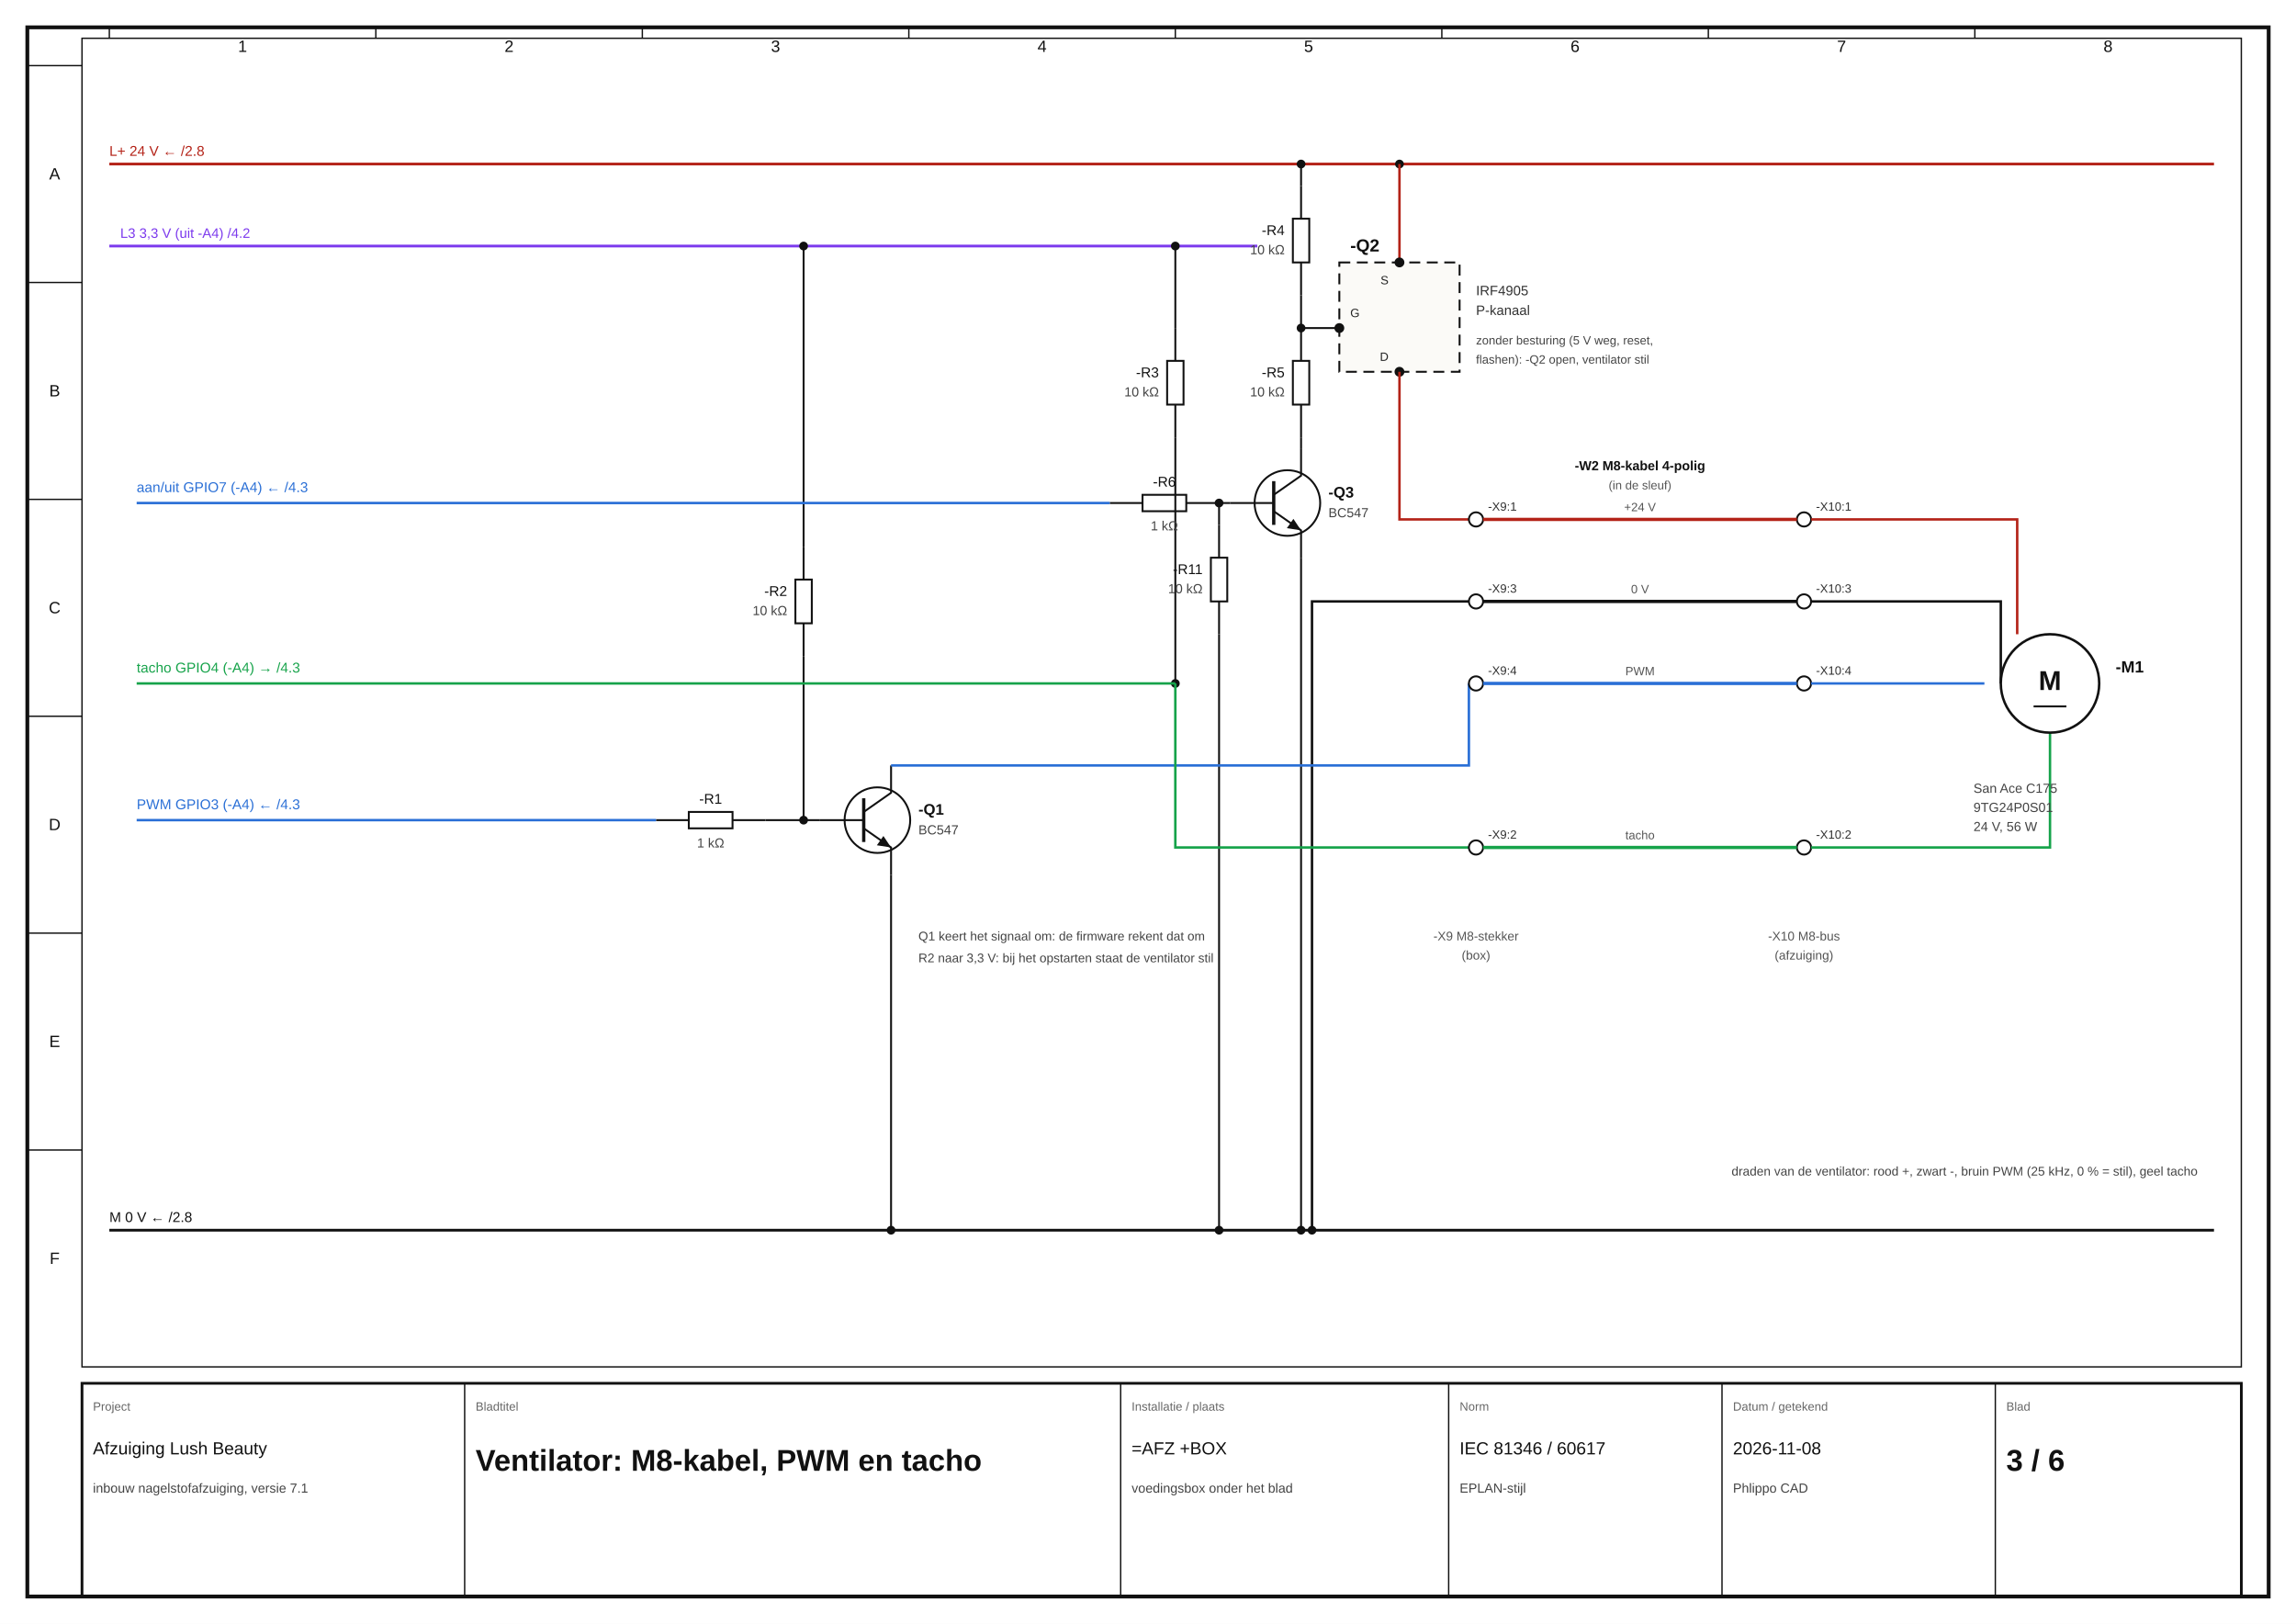
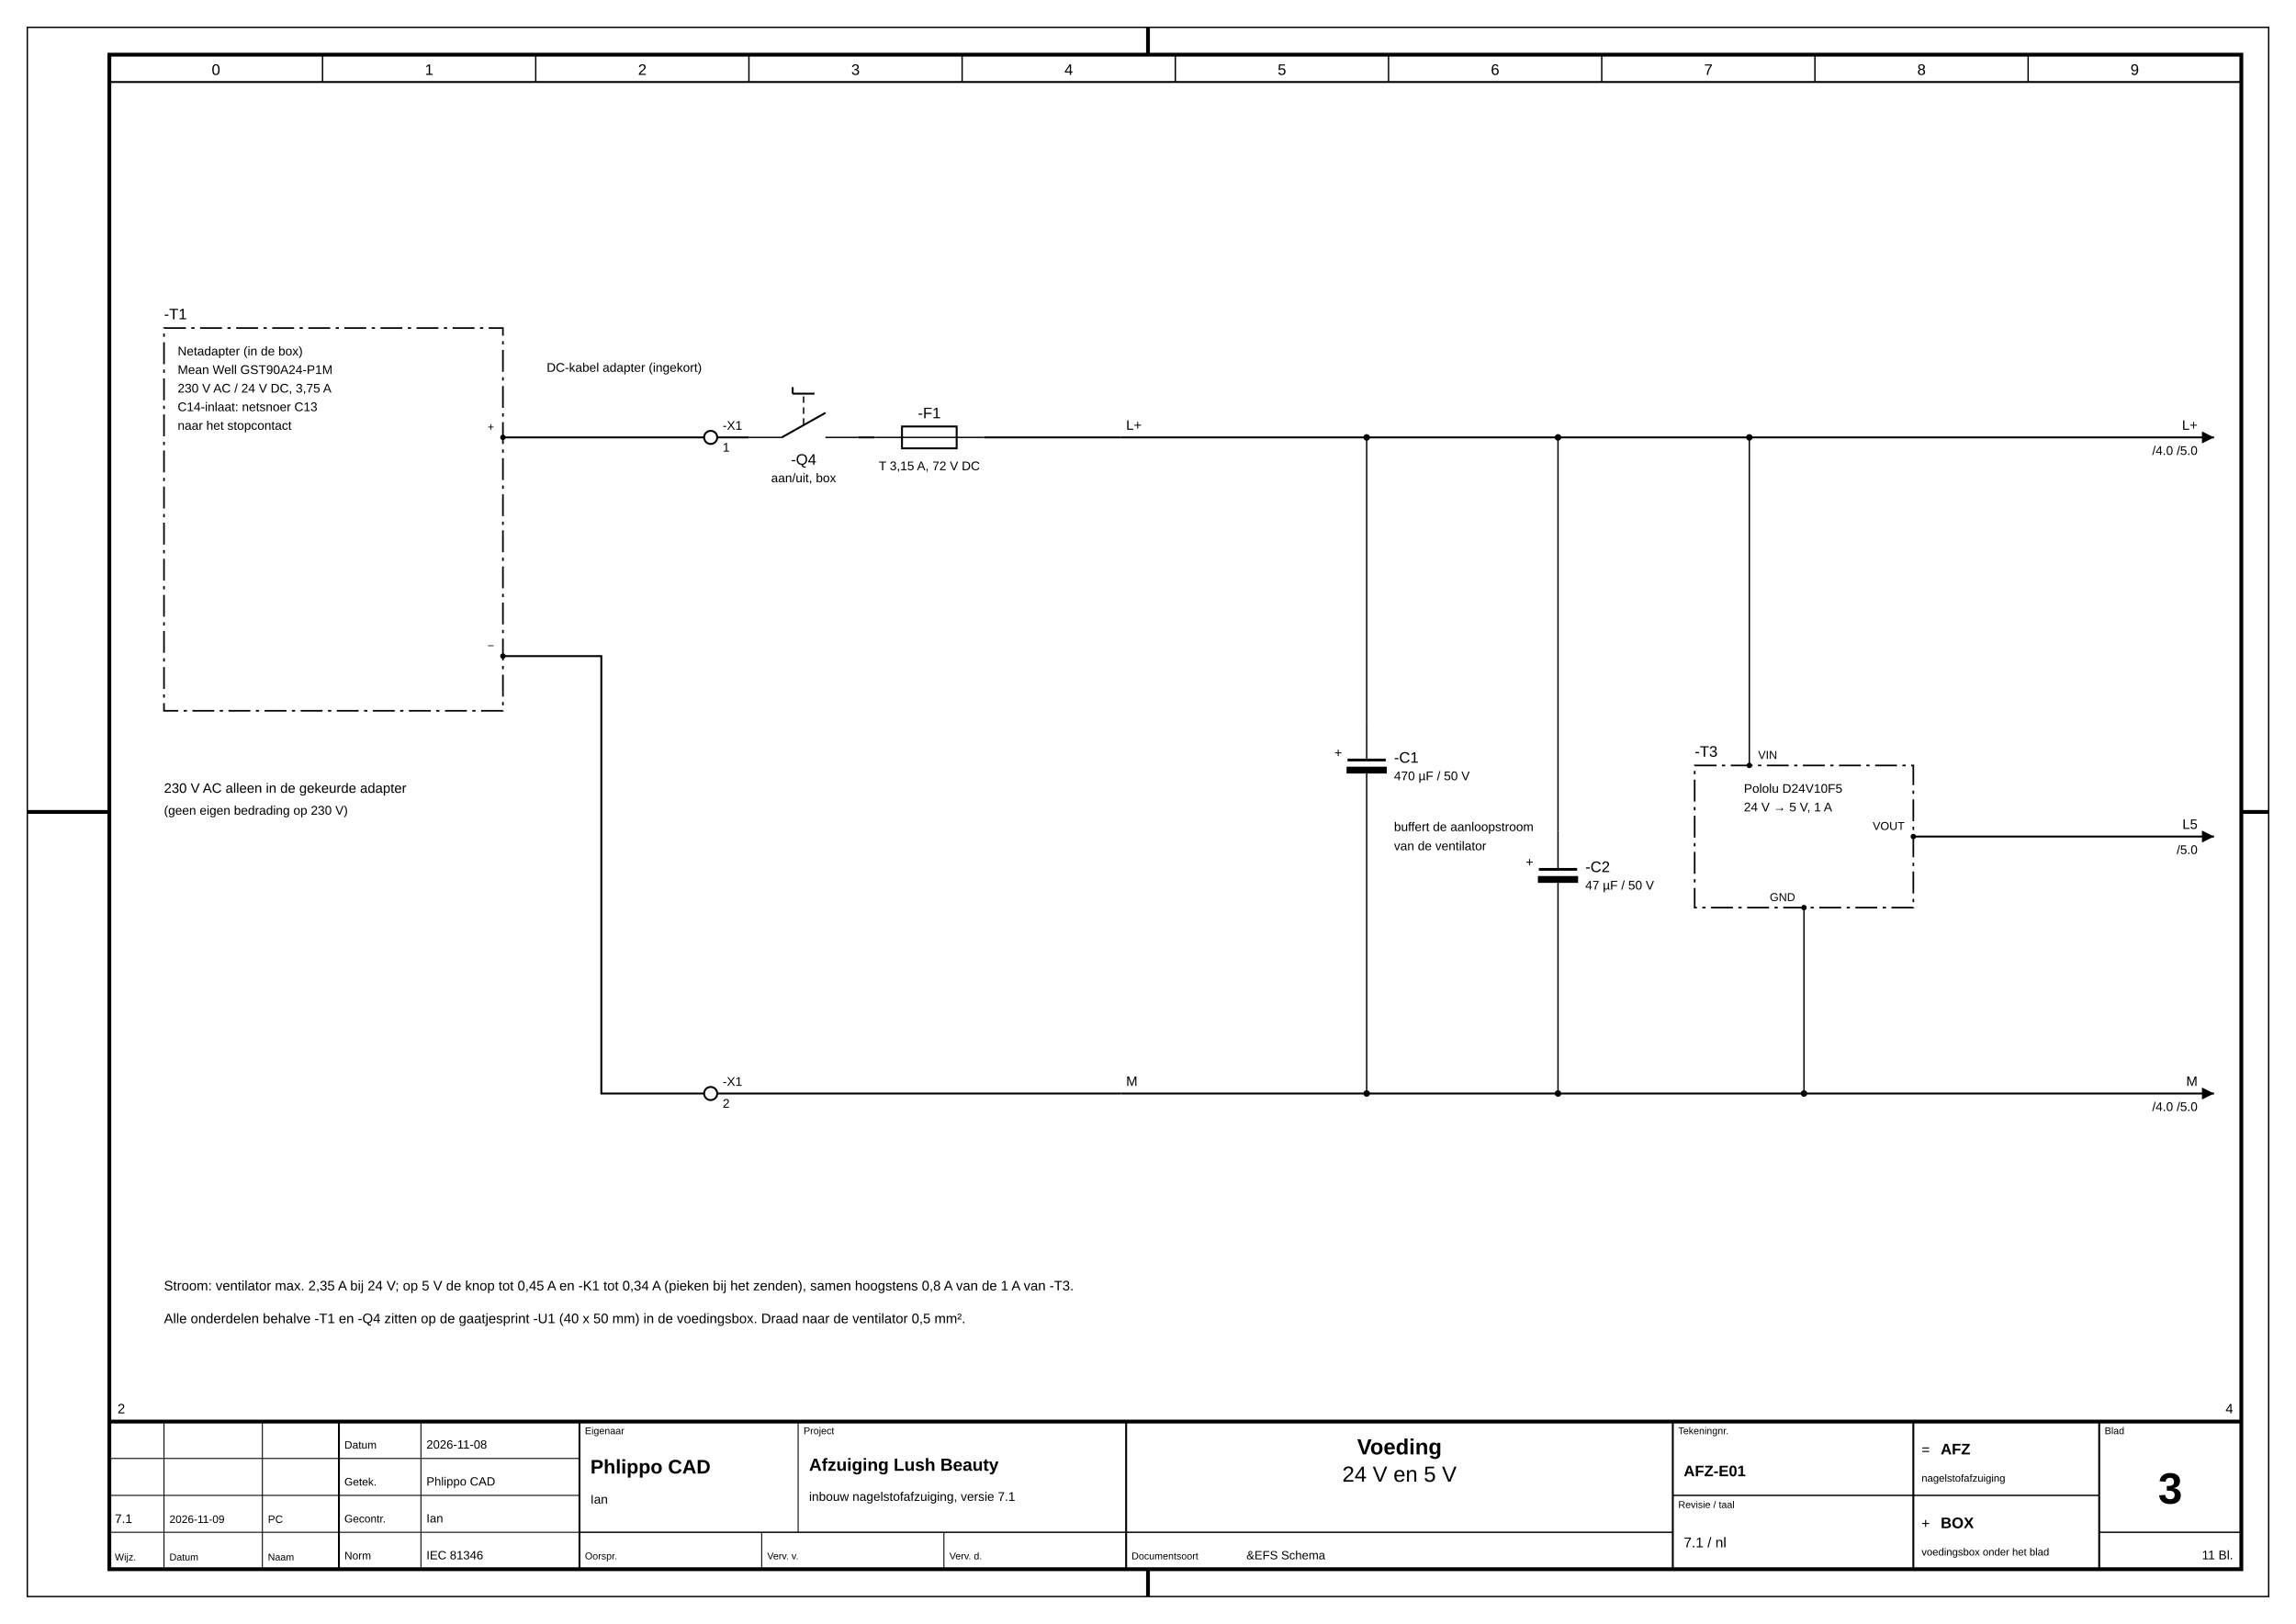
<svg xmlns="http://www.w3.org/2000/svg" viewBox="0 0 420 297" width="420mm" height="297mm" font-family="Arial, Helvetica, sans-serif">
  <rect width="420" height="297" fill="#fff" />
-   <rect x="5" y="5" width="410" height="287" fill="none" stroke="#111" stroke-width="0.7" />
-   <rect x="15" y="7" width="395" height="243" fill="none" stroke="#111" stroke-width="0.25" />
-   <polyline points="20,5 20,7" fill="none" stroke="#111" stroke-width="0.25" />
-   <text x="44.375" y="9.5" font-size="3" text-anchor="middle" fill="#111">1</text>
-   <polyline points="68.75,5 68.75,7" fill="none" stroke="#111" stroke-width="0.25" />
-   <text x="93.125" y="9.5" font-size="3" text-anchor="middle" fill="#111">2</text>
-   <polyline points="117.5,5 117.5,7" fill="none" stroke="#111" stroke-width="0.25" />
-   <text x="141.875" y="9.5" font-size="3" text-anchor="middle" fill="#111">3</text>
-   <polyline points="166.25,5 166.25,7" fill="none" stroke="#111" stroke-width="0.25" />
-   <text x="190.625" y="9.5" font-size="3" text-anchor="middle" fill="#111">4</text>
-   <polyline points="215,5 215,7" fill="none" stroke="#111" stroke-width="0.25" />
-   <text x="239.375" y="9.5" font-size="3" text-anchor="middle" fill="#111">5</text>
-   <polyline points="263.75,5 263.75,7" fill="none" stroke="#111" stroke-width="0.25" />
-   <text x="288.125" y="9.5" font-size="3" text-anchor="middle" fill="#111">6</text>
-   <polyline points="312.5,5 312.5,7" fill="none" stroke="#111" stroke-width="0.25" />
-   <text x="336.875" y="9.5" font-size="3" text-anchor="middle" fill="#111">7</text>
-   <polyline points="361.25,5 361.25,7" fill="none" stroke="#111" stroke-width="0.25" />
-   <text x="385.625" y="9.5" font-size="3" text-anchor="middle" fill="#111">8</text>
-   <polyline points="5,12 15,12" fill="none" stroke="#111" stroke-width="0.25" />
-   <text x="10" y="32.833" font-size="3" text-anchor="middle" fill="#111">A</text>
-   <polyline points="5,51.667 15,51.667" fill="none" stroke="#111" stroke-width="0.25" />
-   <text x="10" y="72.5" font-size="3" text-anchor="middle" fill="#111">B</text>
-   <polyline points="5,91.333 15,91.333" fill="none" stroke="#111" stroke-width="0.25" />
-   <text x="10" y="112.167" font-size="3" text-anchor="middle" fill="#111">C</text>
-   <polyline points="5,131 15,131" fill="none" stroke="#111" stroke-width="0.25" />
-   <text x="10" y="151.833" font-size="3" text-anchor="middle" fill="#111">D</text>
-   <polyline points="5,170.667 15,170.667" fill="none" stroke="#111" stroke-width="0.25" />
-   <text x="10" y="191.5" font-size="3" text-anchor="middle" fill="#111">E</text>
-   <polyline points="5,210.333 15,210.333" fill="none" stroke="#111" stroke-width="0.25" />
-   <text x="10" y="231.167" font-size="3" text-anchor="middle" fill="#111">F</text>
-   <rect x="15" y="253" width="395" height="39" fill="none" stroke="#111" stroke-width="0.5" />
-   <polyline points="15,253 15,292" fill="none" stroke="#111" stroke-width="0.25" />
-   <text x="17" y="258" font-size="2.2" text-anchor="start" fill="#666">Project</text>
-   <text x="17" y="266" font-size="3.2" text-anchor="start" fill="#111">Afzuiging Lush Beauty</text>
-   <text x="17" y="273" font-size="2.4" text-anchor="start" fill="#444">inbouw nagelstofafzuiging, versie 7.1</text>
-   <polyline points="85,253 85,292" fill="none" stroke="#111" stroke-width="0.25" />
-   <text x="87" y="258" font-size="2.2" text-anchor="start" fill="#666">Bladtitel</text>
-   <text x="87" y="269" font-size="5.5" text-anchor="start" fill="#111" font-weight="700">Ventilator: M8-kabel, PWM en tacho</text>
-   <polyline points="205,253 205,292" fill="none" stroke="#111" stroke-width="0.25" />
-   <text x="207" y="258" font-size="2.2" text-anchor="start" fill="#666">Installatie / plaats</text>
-   <text x="207" y="266" font-size="3.2" text-anchor="start" fill="#111">=AFZ +BOX</text>
-   <text x="207" y="273" font-size="2.4" text-anchor="start" fill="#444">voedingsbox onder het blad</text>
-   <polyline points="265,253 265,292" fill="none" stroke="#111" stroke-width="0.25" />
-   <text x="267" y="258" font-size="2.2" text-anchor="start" fill="#666">Norm</text>
-   <text x="267" y="266" font-size="3.2" text-anchor="start" fill="#111">IEC 81346 / 60617</text>
-   <text x="267" y="273" font-size="2.4" text-anchor="start" fill="#444">EPLAN-stijl</text>
-   <polyline points="315,253 315,292" fill="none" stroke="#111" stroke-width="0.25" />
-   <text x="317" y="258" font-size="2.2" text-anchor="start" fill="#666">Datum / getekend</text>
-   <text x="317" y="266" font-size="3.2" text-anchor="start" fill="#111">2026-11-08</text>
-   <text x="317" y="273" font-size="2.4" text-anchor="start" fill="#444">Phlippo CAD</text>
-   <polyline points="365,253 365,292" fill="none" stroke="#111" stroke-width="0.25" />
-   <text x="367" y="258" font-size="2.2" text-anchor="start" fill="#666">Blad</text>
-   <text x="367" y="269" font-size="5.5" text-anchor="start" fill="#111" font-weight="700">3 / 6</text>
-   <polyline points="20,30 405,30" fill="none" stroke="#b42318" stroke-width="0.5" />
-   <text x="20" y="28.5" font-size="2.6" text-anchor="start" fill="#b42318">L+ 24 V  ← /2.8</text>
-   <polyline points="20,225 405,225" fill="none" stroke="#111" stroke-width="0.5" />
-   <text x="20" y="223.5" font-size="2.6" text-anchor="start" fill="#111">M 0 V  ← /2.8</text>
-   <polyline points="20,45 230,45" fill="none" stroke="#7c3aed" stroke-width="0.5" />
-   <text x="22" y="43.5" font-size="2.5" text-anchor="start" fill="#7c3aed">L3 3,3 V (uit -A4) /4.2</text>
-   <circle cx="160.5" cy="150" r="6" fill="none" stroke="#111" stroke-width="0.35" />
-   <polyline points="150,150 158,150" fill="none" stroke="#111" stroke-width="0.35" />
-   <polyline points="158,146 158,154" fill="none" stroke="#111" stroke-width="0.6" />
-   <polyline points="158,148.5 163,145 163,140" fill="none" stroke="#111" stroke-width="0.35" />
-   <polyline points="158,151.5 163,155 163,160" fill="none" stroke="#111" stroke-width="0.35" />
-   <polygon points="163,155 160.4,154.6 161.6,152.9" fill="#111" />
-   <text x="168" y="149" font-size="2.8" text-anchor="start" fill="#111" font-weight="700">-Q1</text>
-   <text x="168" y="152.6" font-size="2.4" text-anchor="start" fill="#444">BC547</text>
-   <polyline points="163,160 163,225" fill="none" stroke="#111" stroke-width="0.35" />
-   <circle cx="163" cy="225" r="0.8" fill="#111" />
-   <polyline points="120,150 126,150" fill="none" stroke="#111" stroke-width="0.35" />
-   <rect x="126" y="148.5" width="8" height="3" fill="none" stroke="#111" stroke-width="0.35" />
-   <polyline points="134,150 140,150" fill="none" stroke="#111" stroke-width="0.35" />
-   <text x="130" y="147" font-size="2.6" text-anchor="middle" fill="#111">-R1</text>
-   <text x="130" y="155" font-size="2.4" text-anchor="middle" fill="#444">1 kΩ</text>
-   <polyline points="140,150 150,150" fill="none" stroke="#111" stroke-width="0.35" />
-   <polyline points="120,150 25,150" fill="none" stroke="#2a6fd6" stroke-width="0.45" />
-   <text x="25" y="148" font-size="2.6" text-anchor="start" fill="#2a6fd6">PWM  GPIO3 (-A4) ← /4.3</text>
-   <circle cx="147" cy="150" r="0.8" fill="#111" />
-   <polyline points="147,150 147,120" fill="none" stroke="#111" stroke-width="0.35" />
-   <polyline points="147,100 147,106" fill="none" stroke="#111" stroke-width="0.35" />
-   <rect x="145.5" y="106" width="3" height="8" fill="none" stroke="#111" stroke-width="0.35" />
-   <polyline points="147,114 147,120" fill="none" stroke="#111" stroke-width="0.35" />
-   <text x="144" y="109" font-size="2.6" text-anchor="end" fill="#111">-R2</text>
-   <text x="144" y="112.5" font-size="2.4" text-anchor="end" fill="#444">10 kΩ</text>
-   <polyline points="147,100 147,45" fill="none" stroke="#111" stroke-width="0.35" />
-   <circle cx="147" cy="45" r="0.8" fill="#111" />
-   <text x="168" y="172" font-size="2.3" text-anchor="start" fill="#444">Q1 keert het signaal om: de firmware rekent dat om</text>
-   <text x="168" y="176" font-size="2.3" text-anchor="start" fill="#444">R2 naar 3,3 V: bij het opstarten staat de ventilator stil</text>
-   <circle cx="215" cy="45" r="0.8" fill="#111" />
-   <polyline points="215,45 215,60" fill="none" stroke="#111" stroke-width="0.35" />
-   <polyline points="215,60 215,66" fill="none" stroke="#111" stroke-width="0.35" />
-   <rect x="213.5" y="66" width="3" height="8" fill="none" stroke="#111" stroke-width="0.35" />
-   <polyline points="215,74 215,80" fill="none" stroke="#111" stroke-width="0.35" />
-   <text x="212" y="69" font-size="2.6" text-anchor="end" fill="#111">-R3</text>
-   <text x="212" y="72.5" font-size="2.4" text-anchor="end" fill="#444">10 kΩ</text>
-   <polyline points="215,80 215,125" fill="none" stroke="#111" stroke-width="0.35" />
-   <circle cx="215" cy="125" r="0.8" fill="#111" />
-   <polyline points="215,125 25,125" fill="none" stroke="#16a34a" stroke-width="0.45" />
-   <text x="25" y="123" font-size="2.6" text-anchor="start" fill="#16a34a">tacho  GPIO4 (-A4) → /4.3</text>
-   <circle cx="256" cy="30" r="0.8" fill="#111" />
-   <polyline points="256,30 256,48" fill="none" stroke="#b42318" stroke-width="0.45" />
-   <rect x="245" y="48" width="22" height="20" fill="#fbfaf7" stroke="#111" stroke-width="0.35" stroke-dasharray="2 1.2" />
-   <text x="247" y="46" font-size="3.2" text-anchor="start" fill="#111" font-weight="700">-Q2</text>
-   <circle cx="256" cy="48" r="0.9" fill="#111" />
-   <text x="254" y="52" font-size="2.2" text-anchor="end" fill="#222">S</text>
-   <circle cx="256" cy="68" r="0.9" fill="#111" />
-   <text x="254" y="66" font-size="2.2" text-anchor="end" fill="#222">D</text>
-   <circle cx="245" cy="60" r="0.9" fill="#111" />
-   <text x="247" y="58" font-size="2.2" text-anchor="start" fill="#222">G</text>
-   <text x="270" y="54" font-size="2.5" text-anchor="start" fill="#333">IRF4905</text>
-   <text x="270" y="57.6" font-size="2.5" text-anchor="start" fill="#333">P-kanaal</text>
-   <polyline points="256,68 256,95 268.7,95" fill="none" stroke="#b42318" stroke-width="0.45" />
-   <circle cx="238" cy="30" r="0.8" fill="#111" />
-   <polyline points="238,30 238,34" fill="none" stroke="#111" stroke-width="0.35" />
-   <polyline points="238,34 238,40" fill="none" stroke="#111" stroke-width="0.35" />
-   <rect x="236.5" y="40" width="3" height="8" fill="none" stroke="#111" stroke-width="0.35" />
-   <polyline points="238,48 238,54" fill="none" stroke="#111" stroke-width="0.35" />
-   <text x="235" y="43" font-size="2.6" text-anchor="end" fill="#111">-R4</text>
-   <text x="235" y="46.5" font-size="2.4" text-anchor="end" fill="#444">10 kΩ</text>
-   <polyline points="238,54 238,60 245,60" fill="none" stroke="#111" stroke-width="0.35" />
-   <circle cx="238" cy="60" r="0.8" fill="#111" />
-   <polyline points="238,60 238,66" fill="none" stroke="#111" stroke-width="0.35" />
-   <rect x="236.5" y="66" width="3" height="8" fill="none" stroke="#111" stroke-width="0.35" />
-   <polyline points="238,74 238,80" fill="none" stroke="#111" stroke-width="0.35" />
-   <text x="235" y="69" font-size="2.6" text-anchor="end" fill="#111">-R5</text>
-   <text x="235" y="72.5" font-size="2.4" text-anchor="end" fill="#444">10 kΩ</text>
-   <polyline points="238,80 238,82" fill="none" stroke="#111" stroke-width="0.35" />
-   <circle cx="235.5" cy="92" r="6" fill="none" stroke="#111" stroke-width="0.35" />
-   <polyline points="225,92 233,92" fill="none" stroke="#111" stroke-width="0.35" />
-   <polyline points="233,88 233,96" fill="none" stroke="#111" stroke-width="0.6" />
-   <polyline points="233,90.5 238,87 238,82" fill="none" stroke="#111" stroke-width="0.35" />
-   <polyline points="233,93.5 238,97 238,102" fill="none" stroke="#111" stroke-width="0.35" />
-   <polygon points="238,97 235.4,96.6 236.6,94.9" fill="#111" />
-   <text x="243" y="91" font-size="2.8" text-anchor="start" fill="#111" font-weight="700">-Q3</text>
-   <text x="243" y="94.6" font-size="2.4" text-anchor="start" fill="#444">BC547</text>
-   <polyline points="238,102 238,225" fill="none" stroke="#111" stroke-width="0.35" />
-   <circle cx="238" cy="225" r="0.8" fill="#111" />
-   <polyline points="203,92 209,92" fill="none" stroke="#111" stroke-width="0.35" />
-   <rect x="209" y="90.5" width="8" height="3" fill="none" stroke="#111" stroke-width="0.35" />
-   <polyline points="217,92 223,92" fill="none" stroke="#111" stroke-width="0.35" />
-   <text x="213" y="89" font-size="2.6" text-anchor="middle" fill="#111">-R6</text>
-   <text x="213" y="97" font-size="2.4" text-anchor="middle" fill="#444">1 kΩ</text>
-   <polyline points="223,92 225,92" fill="none" stroke="#111" stroke-width="0.35" />
-   <circle cx="223" cy="92" r="0.8" fill="#111" />
-   <polyline points="223,92 223,96" fill="none" stroke="#111" stroke-width="0.35" />
-   <polyline points="223,96 223,102" fill="none" stroke="#111" stroke-width="0.35" />
-   <rect x="221.5" y="102" width="3" height="8" fill="none" stroke="#111" stroke-width="0.35" />
-   <polyline points="223,110 223,116" fill="none" stroke="#111" stroke-width="0.35" />
-   <text x="220" y="105" font-size="2.6" text-anchor="end" fill="#111">-R11</text>
-   <text x="220" y="108.5" font-size="2.4" text-anchor="end" fill="#444">10 kΩ</text>
-   <polyline points="223,116 223,225" fill="none" stroke="#111" stroke-width="0.35" />
-   <circle cx="223" cy="225" r="0.8" fill="#111" />
-   <polyline points="203,92 25,92" fill="none" stroke="#2a6fd6" stroke-width="0.45" />
-   <text x="25" y="90" font-size="2.6" text-anchor="start" fill="#2a6fd6">aan/uit  GPIO7 (-A4) ← /4.3</text>
-   <text x="270" y="63" font-size="2.2" text-anchor="start" fill="#444">zonder besturing (5 V weg, reset,</text>
-   <text x="270" y="66.5" font-size="2.2" text-anchor="start" fill="#444">flashen): -Q2 open, ventilator stil</text>
-   <polyline points="268.7,110 240,110 240,225" fill="none" stroke="#111" stroke-width="0.45" />
-   <circle cx="240" cy="225" r="0.8" fill="#111" />
-   <polyline points="163,140 163,140 268.7,140 268.7,125" fill="none" stroke="#2a6fd6" stroke-width="0.45" />
-   <polyline points="215,125 215,155 268.7,155" fill="none" stroke="#16a34a" stroke-width="0.45" />
-   <circle cx="270" cy="95" r="1.3" fill="#fff" stroke="#111" stroke-width="0.35" />
-   <text x="272.2" y="93.4" font-size="2.2" text-anchor="start" fill="#333">-X9:1</text>
-   <circle cx="330" cy="95" r="1.3" fill="#fff" stroke="#111" stroke-width="0.35" />
-   <text x="332.2" y="93.4" font-size="2.2" text-anchor="start" fill="#333">-X10:1</text>
-   <polyline points="271.3,95 328.7,95" fill="none" stroke="#b42318" stroke-width="0.6" />
-   <text x="300" y="93.5" font-size="2.2" text-anchor="middle" fill="#555">+24 V</text>
-   <circle cx="270" cy="110" r="1.3" fill="#fff" stroke="#111" stroke-width="0.35" />
-   <text x="272.2" y="108.4" font-size="2.2" text-anchor="start" fill="#333">-X9:3</text>
-   <circle cx="330" cy="110" r="1.3" fill="#fff" stroke="#111" stroke-width="0.35" />
-   <text x="332.2" y="108.4" font-size="2.2" text-anchor="start" fill="#333">-X10:3</text>
-   <polyline points="271.3,110 328.7,110" fill="none" stroke="#111" stroke-width="0.6" />
-   <text x="300" y="108.5" font-size="2.2" text-anchor="middle" fill="#555">0 V</text>
-   <circle cx="270" cy="125" r="1.3" fill="#fff" stroke="#111" stroke-width="0.35" />
-   <text x="272.2" y="123.4" font-size="2.2" text-anchor="start" fill="#333">-X9:4</text>
-   <circle cx="330" cy="125" r="1.3" fill="#fff" stroke="#111" stroke-width="0.35" />
-   <text x="332.2" y="123.4" font-size="2.2" text-anchor="start" fill="#333">-X10:4</text>
-   <polyline points="271.3,125 328.7,125" fill="none" stroke="#2a6fd6" stroke-width="0.6" />
-   <text x="300" y="123.5" font-size="2.2" text-anchor="middle" fill="#555">PWM</text>
-   <circle cx="270" cy="155" r="1.3" fill="#fff" stroke="#111" stroke-width="0.35" />
-   <text x="272.2" y="153.4" font-size="2.2" text-anchor="start" fill="#333">-X9:2</text>
-   <circle cx="330" cy="155" r="1.3" fill="#fff" stroke="#111" stroke-width="0.35" />
-   <text x="332.2" y="153.4" font-size="2.2" text-anchor="start" fill="#333">-X10:2</text>
-   <polyline points="271.3,155 328.7,155" fill="none" stroke="#16a34a" stroke-width="0.6" />
-   <text x="300" y="153.5" font-size="2.2" text-anchor="middle" fill="#555">tacho</text>
-   <text x="270" y="172" font-size="2.3" text-anchor="middle" fill="#555">-X9 M8-stekker</text>
-   <text x="270" y="175.5" font-size="2.3" text-anchor="middle" fill="#555">(box)</text>
-   <text x="330" y="172" font-size="2.3" text-anchor="middle" fill="#555">-X10 M8-bus</text>
-   <text x="330" y="175.5" font-size="2.3" text-anchor="middle" fill="#555">(afzuiging)</text>
-   <text x="300" y="86" font-size="2.4" text-anchor="middle" fill="#111" font-weight="700">-W2 M8-kabel 4-polig</text>
-   <text x="300" y="89.5" font-size="2.2" text-anchor="middle" fill="#555">(in de sleuf)</text>
-   <polyline points="331.3,95 369,95 369,116" fill="none" stroke="#b42318" stroke-width="0.45" />
-   <polyline points="331.3,110 366,110 366,125" fill="none" stroke="#111" stroke-width="0.45" />
-   <polyline points="331.3,125 363,125" fill="none" stroke="#2a6fd6" stroke-width="0.45" />
-   <polyline points="331.3,155 375,155 375,134" fill="none" stroke="#16a34a" stroke-width="0.45" />
-   <circle cx="375" cy="125" r="9" fill="#fff" stroke="#111" stroke-width="0.45" />
-   <text x="375" y="126.2" font-size="5" text-anchor="middle" fill="#111" font-weight="700">M</text>
-   <polyline points="372,129.2 378,129.2" fill="none" stroke="#111" stroke-width="0.35" />
-   <text x="387" y="123" font-size="3" text-anchor="start" fill="#111" font-weight="700">-M1</text>
-   <text x="361" y="145" font-size="2.4" text-anchor="start" fill="#444">San Ace C175</text>
-   <text x="361" y="148.5" font-size="2.4" text-anchor="start" fill="#444">9TG24P0S01</text>
-   <text x="361" y="152" font-size="2.4" text-anchor="start" fill="#444">24 V, 56 W</text>
-   <text x="402" y="215" font-size="2.3" text-anchor="end" fill="#444">draden van de ventilator: rood +, zwart -, bruin PWM (25 kHz, 0 % = stil), geel tacho</text>
+   <rect x="5" y="5" width="410" height="287" fill="none" stroke="#000" stroke-width="0.25" />
+   <rect x="20" y="10" width="390" height="277" fill="none" stroke="#000" stroke-width="0.7" />
+   <polyline points="210,5 210,10" fill="none" stroke="#000" stroke-width="0.7" />
+   <polyline points="210,287 210,292" fill="none" stroke="#000" stroke-width="0.7" />
+   <polyline points="5,148.5 20,148.5" fill="none" stroke="#000" stroke-width="0.7" />
+   <polyline points="410,148.5 415,148.5" fill="none" stroke="#000" stroke-width="0.7" />
+   <polyline points="20,15 410,15" fill="none" stroke="#000" stroke-width="0.35" />
+   <text x="39.5" y="13.7" font-size="2.8" text-anchor="middle" fill="#000">0</text>
+   <polyline points="59,10 59,15" fill="none" stroke="#000" stroke-width="0.25" />
+   <text x="78.5" y="13.7" font-size="2.8" text-anchor="middle" fill="#000">1</text>
+   <polyline points="98,10 98,15" fill="none" stroke="#000" stroke-width="0.25" />
+   <text x="117.5" y="13.7" font-size="2.8" text-anchor="middle" fill="#000">2</text>
+   <polyline points="137,10 137,15" fill="none" stroke="#000" stroke-width="0.25" />
+   <text x="156.5" y="13.7" font-size="2.8" text-anchor="middle" fill="#000">3</text>
+   <polyline points="176,10 176,15" fill="none" stroke="#000" stroke-width="0.25" />
+   <text x="195.5" y="13.7" font-size="2.8" text-anchor="middle" fill="#000">4</text>
+   <polyline points="215,10 215,15" fill="none" stroke="#000" stroke-width="0.25" />
+   <text x="234.5" y="13.7" font-size="2.8" text-anchor="middle" fill="#000">5</text>
+   <polyline points="254,10 254,15" fill="none" stroke="#000" stroke-width="0.25" />
+   <text x="273.5" y="13.7" font-size="2.8" text-anchor="middle" fill="#000">6</text>
+   <polyline points="293,10 293,15" fill="none" stroke="#000" stroke-width="0.25" />
+   <text x="312.5" y="13.7" font-size="2.8" text-anchor="middle" fill="#000">7</text>
+   <polyline points="332,10 332,15" fill="none" stroke="#000" stroke-width="0.25" />
+   <text x="351.5" y="13.7" font-size="2.8" text-anchor="middle" fill="#000">8</text>
+   <polyline points="371,10 371,15" fill="none" stroke="#000" stroke-width="0.25" />
+   <text x="390.5" y="13.7" font-size="2.8" text-anchor="middle" fill="#000">9</text>
+   <text x="21.5" y="258.5" font-size="2.5" text-anchor="start" fill="#000">2</text>
+   <text x="408.5" y="258.5" font-size="2.5" text-anchor="end" fill="#000">4</text>
+   <polyline points="20,260 410,260" fill="none" stroke="#000" stroke-width="0.7" />
+   <polyline points="20,266.75 62,266.75" fill="none" stroke="#000" stroke-width="0.18" />
+   <polyline points="20,273.5 62,273.5" fill="none" stroke="#000" stroke-width="0.18" />
+   <polyline points="20,280.25 62,280.25" fill="none" stroke="#000" stroke-width="0.18" />
+   <polyline points="30,260 30,287" fill="none" stroke="#000" stroke-width="0.18" />
+   <polyline points="48,260 48,287" fill="none" stroke="#000" stroke-width="0.18" />
+   <text x="21" y="285.4" font-size="1.8" text-anchor="start" fill="#000">Wijz.</text>
+   <text x="31" y="285.4" font-size="1.8" text-anchor="start" fill="#000">Datum</text>
+   <text x="49" y="285.4" font-size="1.8" text-anchor="start" fill="#000">Naam</text>
+   <text x="21" y="278.55" font-size="2.3" text-anchor="start" fill="#000">7.1</text>
+   <text x="31" y="278.55" font-size="2" text-anchor="start" fill="#000">2026-11-09</text>
+   <text x="49" y="278.55" font-size="2" text-anchor="start" fill="#000">PC</text>
+   <polyline points="62,260 62,287" fill="none" stroke="#000" stroke-width="0.35" />
+   <polyline points="62,266.75 106,266.75" fill="none" stroke="#000" stroke-width="0.18" />
+   <polyline points="62,273.5 106,273.5" fill="none" stroke="#000" stroke-width="0.18" />
+   <polyline points="62,280.25 106,280.25" fill="none" stroke="#000" stroke-width="0.18" />
+   <polyline points="77,260 77,287" fill="none" stroke="#000" stroke-width="0.18" />
+   <text x="63" y="264.95" font-size="2" text-anchor="start" fill="#000">Datum</text>
+   <text x="78" y="264.95" font-size="2.2" text-anchor="start" fill="#000">2026-11-08</text>
+   <text x="63" y="271.7" font-size="2" text-anchor="start" fill="#000">Getek.</text>
+   <text x="78" y="271.7" font-size="2.2" text-anchor="start" fill="#000">Phlippo CAD</text>
+   <text x="63" y="278.45" font-size="2" text-anchor="start" fill="#000">Gecontr.</text>
+   <text x="78" y="278.45" font-size="2.2" text-anchor="start" fill="#000">Ian</text>
+   <text x="63" y="285.2" font-size="2" text-anchor="start" fill="#000">Norm</text>
+   <text x="78" y="285.2" font-size="2.2" text-anchor="start" fill="#000">IEC 81346</text>
+   <polyline points="106,260 106,287" fill="none" stroke="#000" stroke-width="0.35" />
+   <polyline points="106,280.25 206,280.25" fill="none" stroke="#000" stroke-width="0.25" />
+   <polyline points="146,260 146,280.25" fill="none" stroke="#000" stroke-width="0.18" />
+   <text x="107" y="262.3" font-size="1.8" text-anchor="start" fill="#000">Eigenaar</text>
+   <text x="108" y="269.5" font-size="3.6" text-anchor="start" fill="#000" font-weight="700">Phlippo CAD</text>
+   <text x="108" y="275" font-size="2.3" text-anchor="start" fill="#000">Ian</text>
+   <text x="147" y="262.3" font-size="1.8" text-anchor="start" fill="#000">Project</text>
+   <text x="148" y="269" font-size="3.2" text-anchor="start" fill="#000" font-weight="700">Afzuiging Lush Beauty</text>
+   <text x="148" y="274.5" font-size="2.3" text-anchor="start" fill="#000">inbouw nagelstofafzuiging, versie 7.1</text>
+   <text x="107" y="285.2" font-size="1.8" text-anchor="start" fill="#000">Oorspr.</text>
+   <text x="118" y="285.2" font-size="2" text-anchor="start" fill="#000" />
+   <polyline points="139.33,280.25 139.33,287" fill="none" stroke="#000" stroke-width="0.18" />
+   <text x="140.33" y="285.2" font-size="1.8" text-anchor="start" fill="#000">Verv. v.</text>
+   <text x="151.33" y="285.2" font-size="2" text-anchor="start" fill="#000" />
+   <polyline points="172.67,280.25 172.67,287" fill="none" stroke="#000" stroke-width="0.18" />
+   <text x="173.67" y="285.2" font-size="1.8" text-anchor="start" fill="#000">Verv. d.</text>
+   <text x="184.67" y="285.2" font-size="2" text-anchor="start" fill="#000" />
+   <polyline points="206,260 206,287" fill="none" stroke="#000" stroke-width="0.35" />
+   <polyline points="206,280.25 306,280.25" fill="none" stroke="#000" stroke-width="0.25" />
+   <text x="256" y="266" font-size="4" text-anchor="middle" fill="#000" font-weight="700">Voeding</text>
+   <text x="256" y="271" font-size="4" text-anchor="middle" fill="#000">24 V en 5 V</text>
+   <text x="207" y="285.2" font-size="1.8" text-anchor="start" fill="#000">Documentsoort</text>
+   <text x="228" y="285.2" font-size="2.2" text-anchor="start" fill="#000">&amp;EFS  Schema</text>
+   <polyline points="306,260 306,287" fill="none" stroke="#000" stroke-width="0.35" />
+   <polyline points="306,273.5 350,273.5" fill="none" stroke="#000" stroke-width="0.25" />
+   <text x="307" y="262.3" font-size="1.8" text-anchor="start" fill="#000">Tekeningnr.</text>
+   <text x="308" y="270" font-size="2.8" text-anchor="start" fill="#000" font-weight="700">AFZ-E01</text>
+   <text x="307" y="275.8" font-size="1.8" text-anchor="start" fill="#000">Revisie / taal</text>
+   <text x="308" y="283" font-size="2.6" text-anchor="start" fill="#000">7.1 / nl</text>
+   <polyline points="350,260 350,287" fill="none" stroke="#000" stroke-width="0.35" />
+   <polyline points="350,273.5 384,273.5" fill="none" stroke="#000" stroke-width="0.25" />
+   <text x="351.5" y="266" font-size="2.6" text-anchor="start" fill="#000">=</text>
+   <text x="355" y="266" font-size="2.8" text-anchor="start" fill="#000" font-weight="700">AFZ</text>
+   <text x="351.5" y="271" font-size="1.9" text-anchor="start" fill="#000">nagelstofafzuiging</text>
+   <text x="351.5" y="279.5" font-size="2.6" text-anchor="start" fill="#000">+</text>
+   <text x="355" y="279.5" font-size="2.8" text-anchor="start" fill="#000" font-weight="700">BOX</text>
+   <text x="351.5" y="284.5" font-size="1.9" text-anchor="start" fill="#000">voedingsbox onder het blad</text>
+   <polyline points="384,260 384,287" fill="none" stroke="#000" stroke-width="0.35" />
+   <polyline points="384,280.25 410,280.25" fill="none" stroke="#000" stroke-width="0.25" />
+   <text x="385" y="262.3" font-size="1.8" text-anchor="start" fill="#000">Blad</text>
+   <text x="397" y="275" font-size="8" text-anchor="middle" fill="#000" font-weight="700">3</text>
+   <text x="408.5" y="285.2" font-size="2.3" text-anchor="end" fill="#000">11 Bl.</text>
+   <rect x="30" y="60" width="62" height="70" fill="none" stroke="#000" stroke-width="0.3" stroke-dasharray="4 1 0.6 1" />
+   <text x="30" y="58.4" font-size="2.8" text-anchor="start" fill="#000">-T1</text>
+   <text x="32.5" y="65" font-size="2.3" text-anchor="start" fill="#000">Netadapter (in de box)</text>
+   <text x="32.5" y="68.4" font-size="2.3" text-anchor="start" fill="#000">Mean Well GST90A24-P1M</text>
+   <text x="32.5" y="71.8" font-size="2.3" text-anchor="start" fill="#000">230 V AC / 24 V DC, 3,75 A</text>
+   <text x="32.5" y="75.2" font-size="2.3" text-anchor="start" fill="#000">C14-inlaat: netsnoer C13</text>
+   <text x="32.5" y="78.6" font-size="2.3" text-anchor="start" fill="#000">naar het stopcontact</text>
+   <circle cx="92" cy="80" r="0.5" fill="#000" />
+   <text x="90.4" y="78.8" font-size="2.1" text-anchor="end" fill="#000">+</text>
+   <circle cx="92" cy="120" r="0.5" fill="#000" />
+   <text x="90.4" y="118.8" font-size="2.1" text-anchor="end" fill="#000">−</text>
+   <text x="30" y="145" font-size="2.5" text-anchor="start" fill="#000">230 V AC alleen in de gekeurde adapter</text>
+   <text x="30" y="149" font-size="2.3" text-anchor="start" fill="#000">(geen eigen bedrading op 230 V)</text>
+   <polyline points="92,80 128.8,80" fill="none" stroke="#000" stroke-width="0.35" />
+   <polyline points="92,120 110,120 110,200 128.8,200" fill="none" stroke="#000" stroke-width="0.35" />
+   <circle cx="130" cy="80" r="1.2" fill="#fff" stroke="#000" stroke-width="0.35" />
+   <text x="132.2" y="78.6" font-size="2.3" text-anchor="start" fill="#000">-X1</text>
+   <text x="132.2" y="82.6" font-size="2.3" text-anchor="start" fill="#000">1</text>
+   <circle cx="130" cy="200" r="1.2" fill="#fff" stroke="#000" stroke-width="0.35" />
+   <text x="132.2" y="198.6" font-size="2.3" text-anchor="start" fill="#000">-X1</text>
+   <text x="132.2" y="202.6" font-size="2.3" text-anchor="start" fill="#000">2</text>
+   <text x="100" y="68" font-size="2.3" text-anchor="start" fill="#000">DC-kabel adapter (ingekort)</text>
+   <polyline points="131.2,80 137,80" fill="none" stroke="#000" stroke-width="0.35" />
+   <polyline points="137,80 143,80" fill="none" stroke="#000" stroke-width="0.25" />
+   <polyline points="143,80 151,75.5" fill="none" stroke="#000" stroke-width="0.35" />
+   <polyline points="151,80 157,80" fill="none" stroke="#000" stroke-width="0.25" />
+   <polyline points="147,77.7 147,72" fill="none" stroke="#000" stroke-width="0.25" stroke-dasharray="1.2 0.8" />
+   <polyline points="145,72 149,72" fill="none" stroke="#000" stroke-width="0.35" />
+   <polyline points="145,72 145,70.8" fill="none" stroke="#000" stroke-width="0.35" />
+   <text x="147" y="85" font-size="2.8" text-anchor="middle" fill="#000">-Q4</text>
+   <text x="147" y="88.2" font-size="2.3" text-anchor="middle" fill="#000">aan/uit, box</text>
+   <polyline points="157,80 160,80" fill="none" stroke="#000" stroke-width="0.35" />
+   <polyline points="160,80 165,80" fill="none" stroke="#000" stroke-width="0.25" />
+   <rect x="165" y="78" width="10" height="4" fill="none" stroke="#000" stroke-width="0.35" />
+   <polyline points="165,80 175,80" fill="none" stroke="#000" stroke-width="0.25" />
+   <polyline points="175,80 180,80" fill="none" stroke="#000" stroke-width="0.25" />
+   <text x="170" y="76.5" font-size="2.8" text-anchor="middle" fill="#000">-F1</text>
+   <text x="170" y="86" font-size="2.3" text-anchor="middle" fill="#000">T 3,15 A, 72 V DC</text>
+   <polyline points="180,80 205,80" fill="none" stroke="#000" stroke-width="0.35" />
+   <polyline points="131.2,200 205,200" fill="none" stroke="#000" stroke-width="0.35" />
+   <polyline points="205,80 405,80" fill="none" stroke="#000" stroke-width="0.35" />
+   <text x="206" y="78.6" font-size="2.5" text-anchor="start" fill="#000">L+</text>
+   <polygon points="405,80 402.8,78.9 402.8,81.1" fill="#000" />
+   <text x="402" y="78.6" font-size="2.5" text-anchor="end" fill="#000">L+</text>
+   <text x="402" y="83.2" font-size="2.3" text-anchor="end" fill="#000">/4.0  /5.0</text>
+   <polyline points="205,200 405,200" fill="none" stroke="#000" stroke-width="0.35" />
+   <text x="206" y="198.6" font-size="2.5" text-anchor="start" fill="#000">M</text>
+   <polygon points="405,200 402.8,198.9 402.8,201.1" fill="#000" />
+   <text x="402" y="198.6" font-size="2.5" text-anchor="end" fill="#000">M</text>
+   <text x="402" y="203.2" font-size="2.3" text-anchor="end" fill="#000">/4.0  /5.0</text>
+   <circle cx="250" cy="80" r="0.6" fill="#000" />
+   <polyline points="250,80 250,132" fill="none" stroke="#000" stroke-width="0.25" />
+   <polyline points="250,132 250,139" fill="none" stroke="#000" stroke-width="0.25" />
+   <polyline points="246.5,139 253.5,139" fill="none" stroke="#000" stroke-width="0.5" />
+   <rect x="246.5" y="140.4" width="7" height="0.9" fill="#000" stroke="#000" stroke-width="0.35" />
+   <text x="245.5" y="138.5" font-size="2.4" text-anchor="end" fill="#000">+</text>
+   <polyline points="250,141.3 250,148" fill="none" stroke="#000" stroke-width="0.25" />
+   <text x="255" y="139.5" font-size="2.8" text-anchor="start" fill="#000">-C1</text>
+   <text x="255" y="142.7" font-size="2.3" text-anchor="start" fill="#000">470 µF / 50 V</text>
+   <polyline points="250,148 250,200" fill="none" stroke="#000" stroke-width="0.25" />
+   <circle cx="250" cy="200" r="0.6" fill="#000" />
+   <text x="255" y="152" font-size="2.3" text-anchor="start" fill="#000">buffert de aanloopstroom</text>
+   <text x="255" y="155.5" font-size="2.3" text-anchor="start" fill="#000">van de ventilator</text>
+   <circle cx="285" cy="80" r="0.6" fill="#000" />
+   <polyline points="285,80 285,152" fill="none" stroke="#000" stroke-width="0.25" />
+   <polyline points="285,152 285,159" fill="none" stroke="#000" stroke-width="0.25" />
+   <polyline points="281.5,159 288.5,159" fill="none" stroke="#000" stroke-width="0.5" />
+   <rect x="281.5" y="160.4" width="7" height="0.9" fill="#000" stroke="#000" stroke-width="0.35" />
+   <text x="280.5" y="158.5" font-size="2.4" text-anchor="end" fill="#000">+</text>
+   <polyline points="285,161.3 285,168" fill="none" stroke="#000" stroke-width="0.25" />
+   <text x="290" y="159.5" font-size="2.8" text-anchor="start" fill="#000">-C2</text>
+   <text x="290" y="162.7" font-size="2.3" text-anchor="start" fill="#000">47 µF / 50 V</text>
+   <polyline points="285,168 285,200" fill="none" stroke="#000" stroke-width="0.25" />
+   <circle cx="285" cy="200" r="0.6" fill="#000" />
+   <circle cx="320" cy="80" r="0.6" fill="#000" />
+   <polyline points="320,80 320,140" fill="none" stroke="#000" stroke-width="0.25" />
+   <rect x="310" y="140" width="40" height="26" fill="none" stroke="#000" stroke-width="0.3" stroke-dasharray="4 1 0.6 1" />
+   <text x="310" y="138.4" font-size="2.8" text-anchor="start" fill="#000">-T3</text>
+   <text x="319" y="145" font-size="2.3" text-anchor="start" fill="#000">Pololu D24V10F5</text>
+   <text x="319" y="148.4" font-size="2.3" text-anchor="start" fill="#000">24 V → 5 V, 1 A</text>
+   <circle cx="320" cy="140" r="0.5" fill="#000" />
+   <text x="321.6" y="138.8" font-size="2.1" text-anchor="start" fill="#000">VIN</text>
+   <circle cx="350" cy="153" r="0.5" fill="#000" />
+   <text x="348.4" y="151.8" font-size="2.1" text-anchor="end" fill="#000">VOUT</text>
+   <circle cx="330" cy="166" r="0.5" fill="#000" />
+   <text x="328.4" y="164.8" font-size="2.1" text-anchor="end" fill="#000">GND</text>
+   <polyline points="330,166 330,200" fill="none" stroke="#000" stroke-width="0.25" />
+   <circle cx="330" cy="200" r="0.6" fill="#000" />
+   <polyline points="350,153 405,153" fill="none" stroke="#000" stroke-width="0.35" />
+   <polygon points="405,153 402.8,151.9 402.8,154.1" fill="#000" />
+   <text x="402" y="151.6" font-size="2.5" text-anchor="end" fill="#000">L5</text>
+   <text x="402" y="156.2" font-size="2.3" text-anchor="end" fill="#000">/5.0</text>
+   <text x="30" y="236" font-size="2.5" text-anchor="start" fill="#000">Stroom: ventilator max. 2,35 A bij 24 V; op 5 V de knop tot 0,45 A en -K1 tot 0,34 A (pieken bij het zenden), samen hoogstens 0,8 A van de 1 A van -T3.</text>
+   <text x="30" y="242" font-size="2.5" text-anchor="start" fill="#000">Alle onderdelen behalve -T1 en -Q4 zitten op de gaatjesprint -U1 (40 x 50 mm) in de voedingsbox. Draad naar de ventilator 0,5 mm².</text>
</svg>
